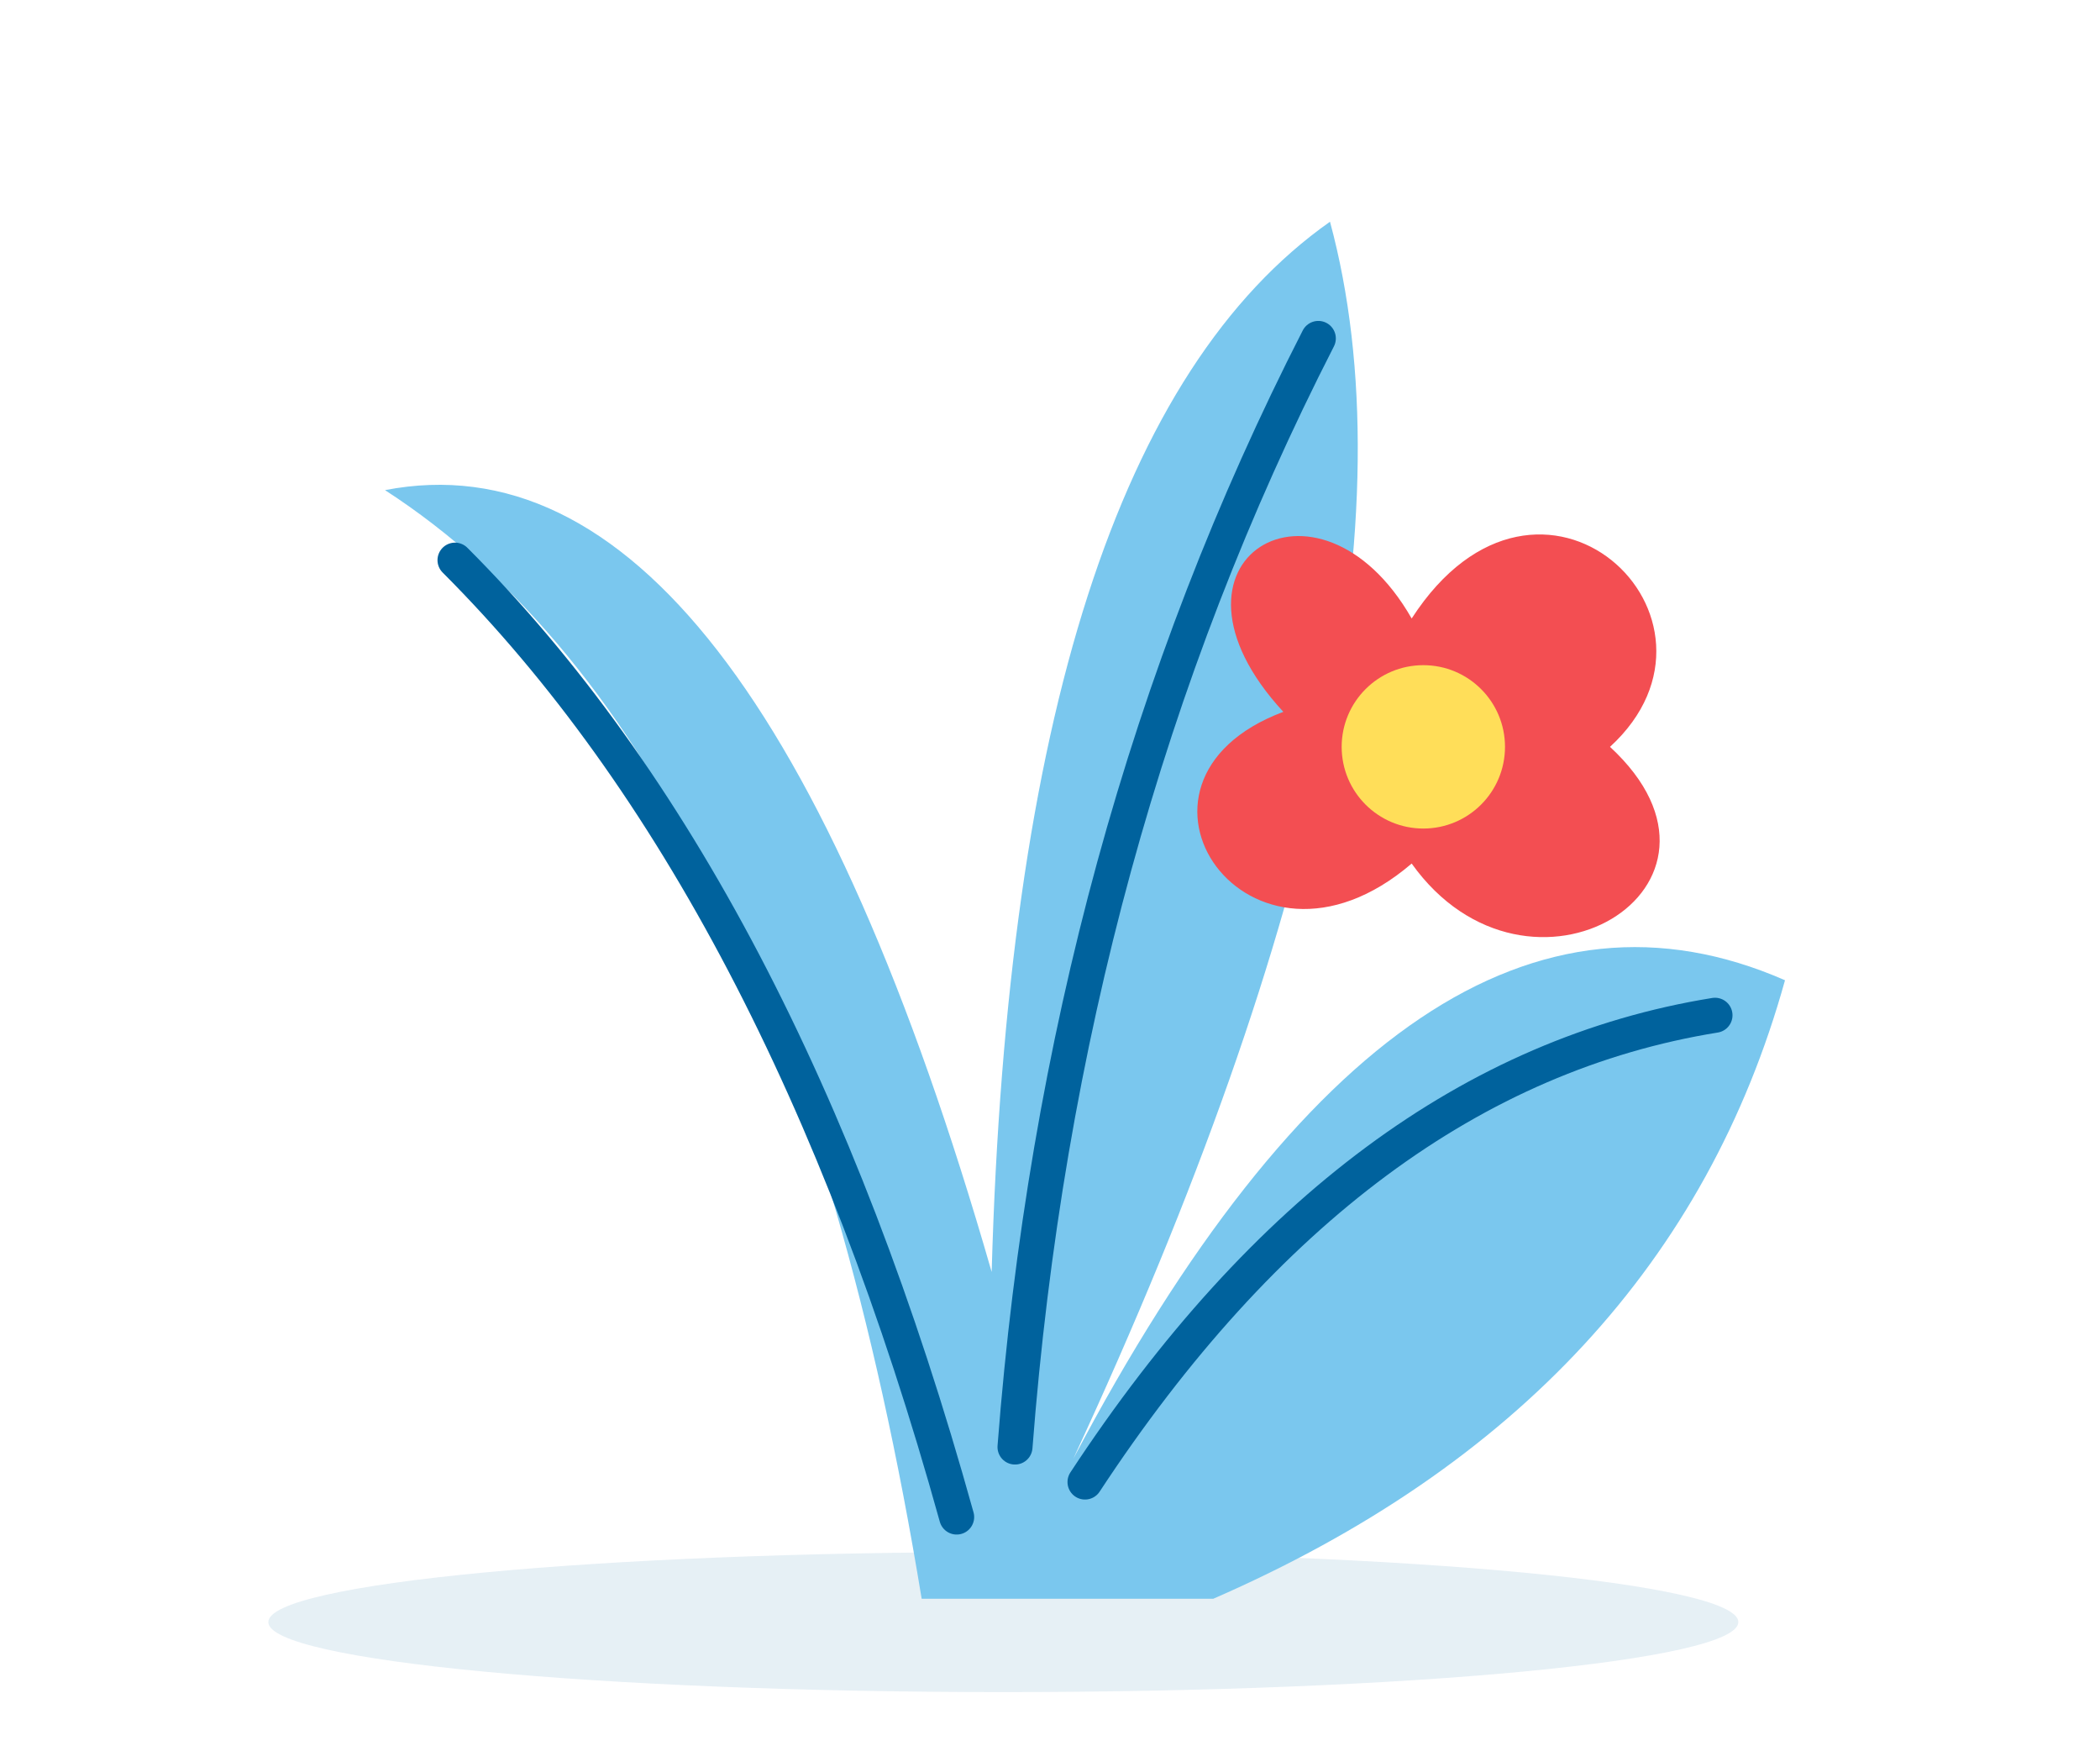
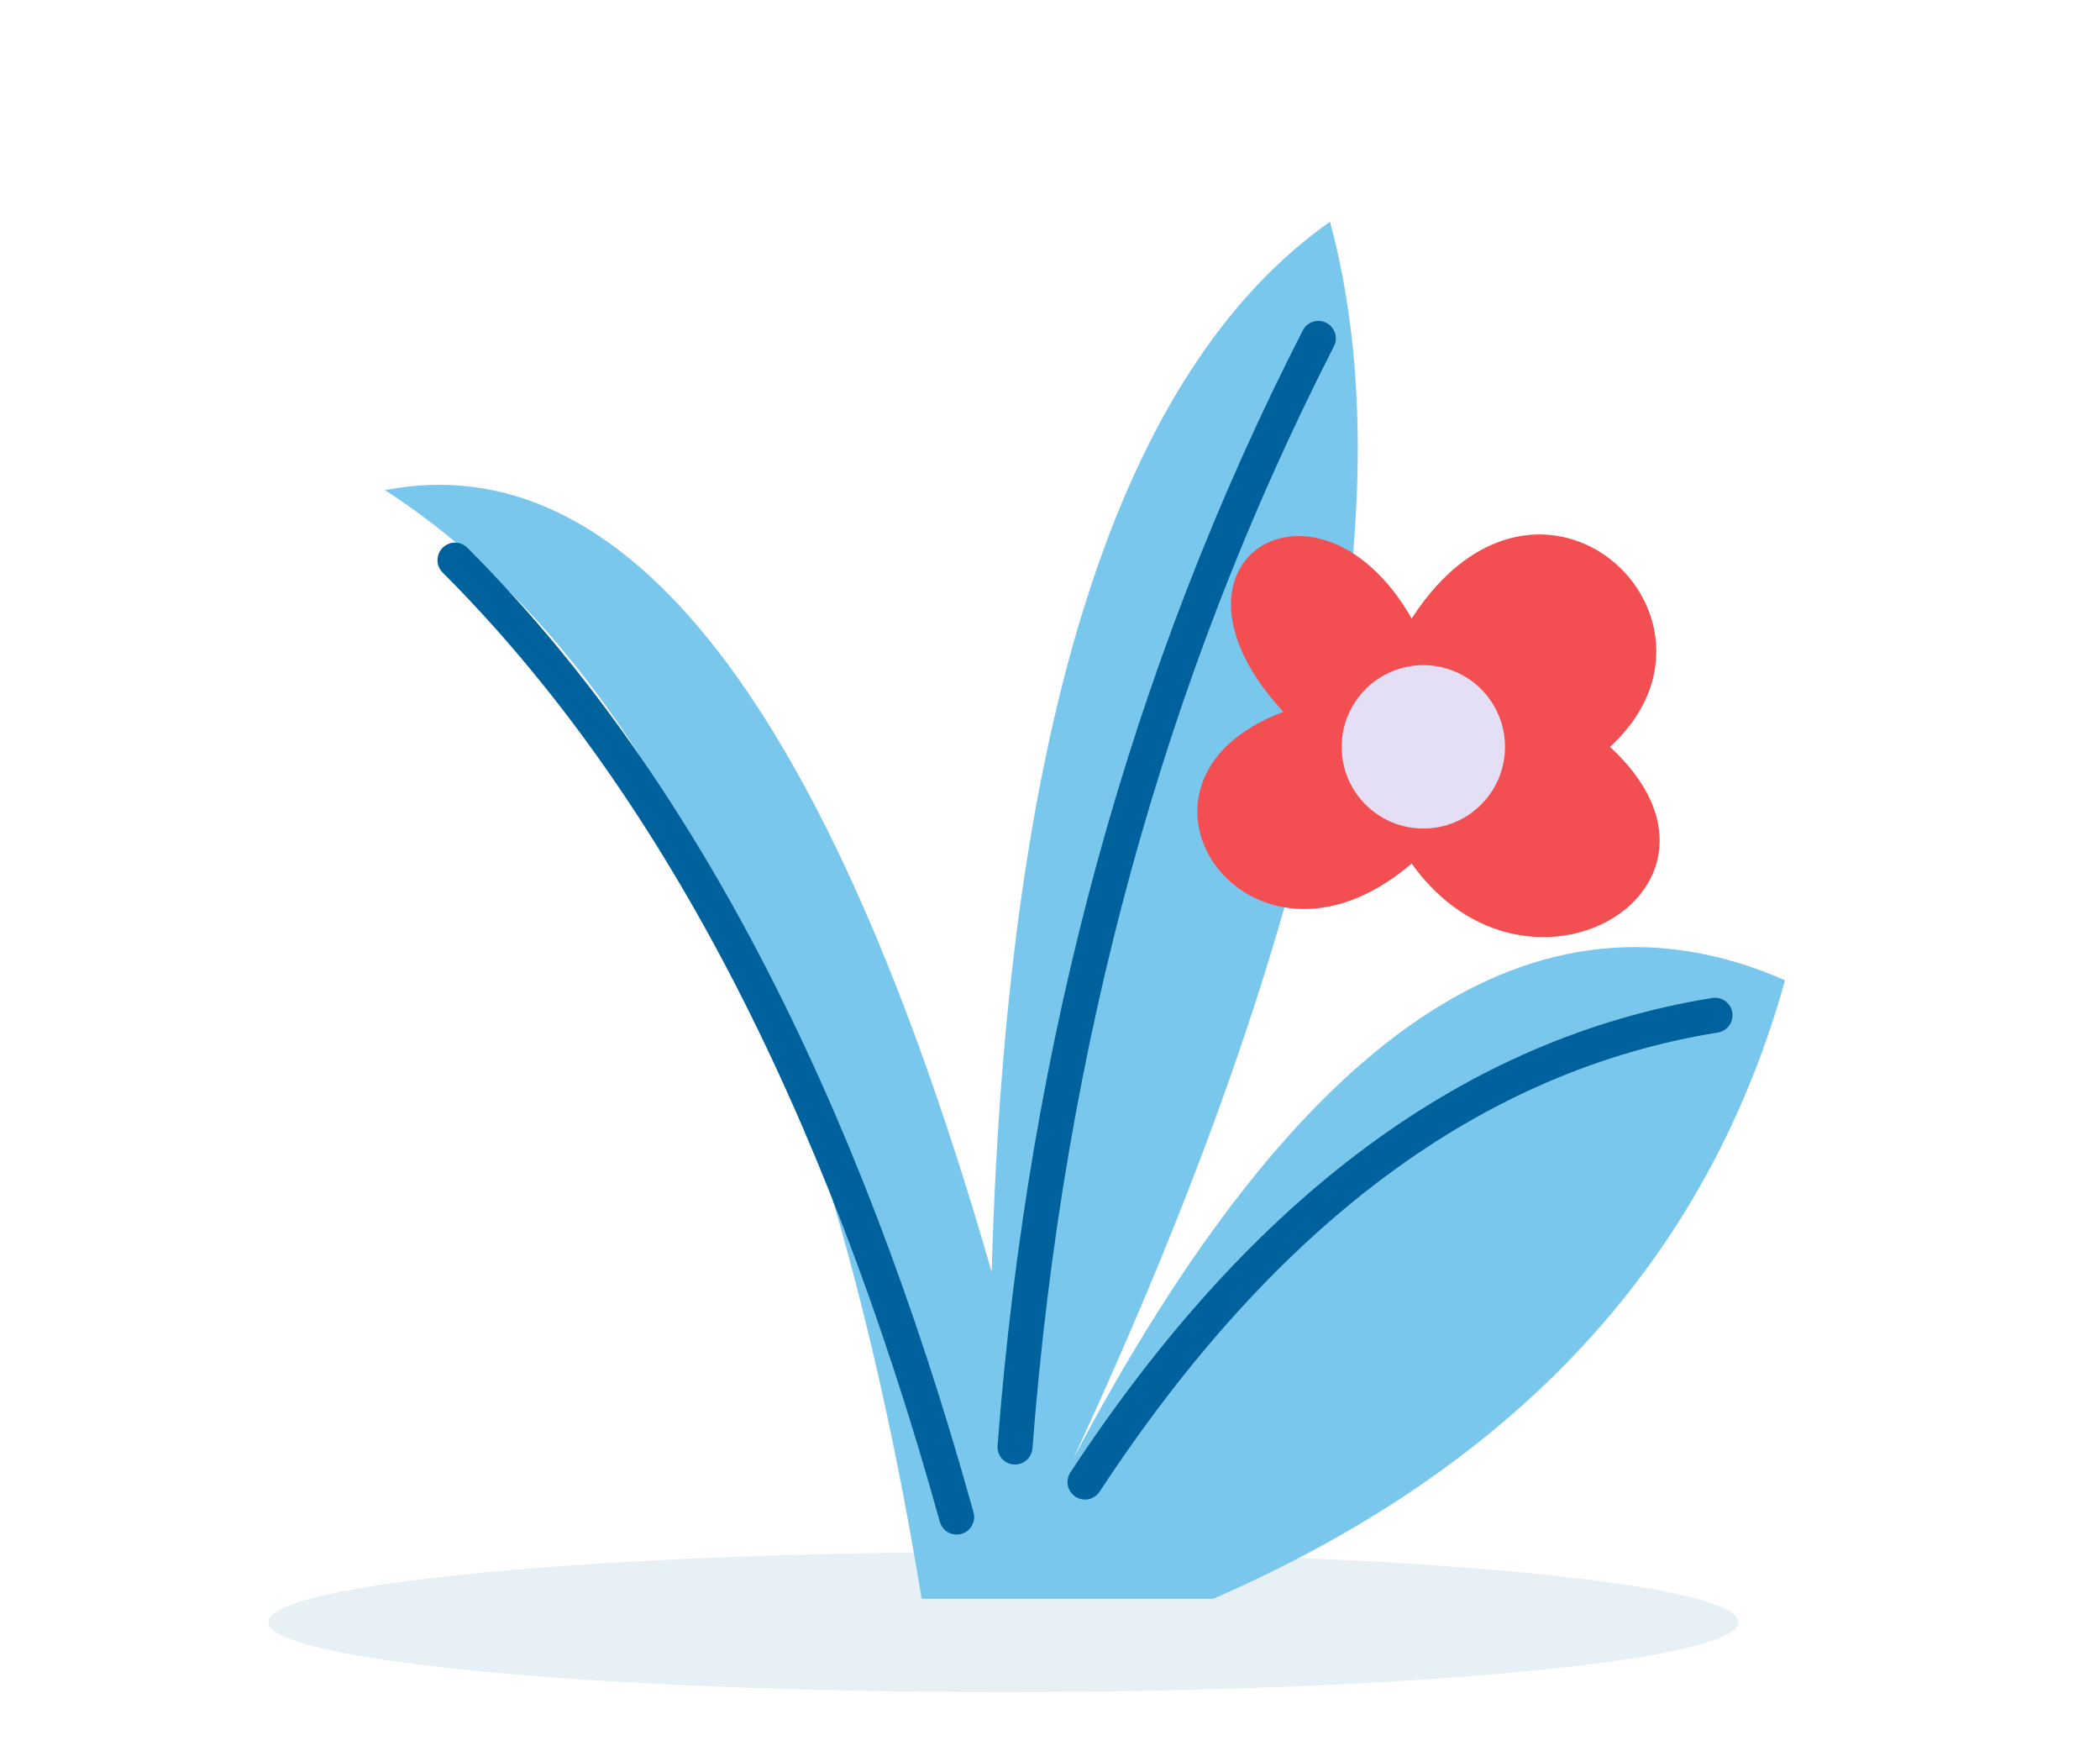
<svg xmlns="http://www.w3.org/2000/svg" width="360" height="300" viewBox="0 0 180 150">
  <defs />
  <ellipse cx="86" cy="139" rx="63" ry="6" fill="#00629d" opacity=".1" />
  <path d="M79 137Q67 64 33 42Q64 36 85 109Q87 38 114 19Q124 56 92 125Q121 70 153 84Q143 120 104 137Z" fill="#7ac7ee" />
  <path d="M82 130Q67 76 39 48M93 127Q116 92 147 87M87 124Q91 72 113 29" fill="none" stroke="#00629d" stroke-width="3" stroke-linecap="round" />
  <path d="M121 53C132 36 150 53 138 64C151 76 131 88 121 74C107 86 94 67 110 61C98 48 113 39 121 53Z" fill="#f34e52" />
-   <circle cx="122" cy="64" r="7" fill="#ffde59" />
+   <circle cx="122" cy="64" r="7" fill="#e4dff4" />
</svg>
